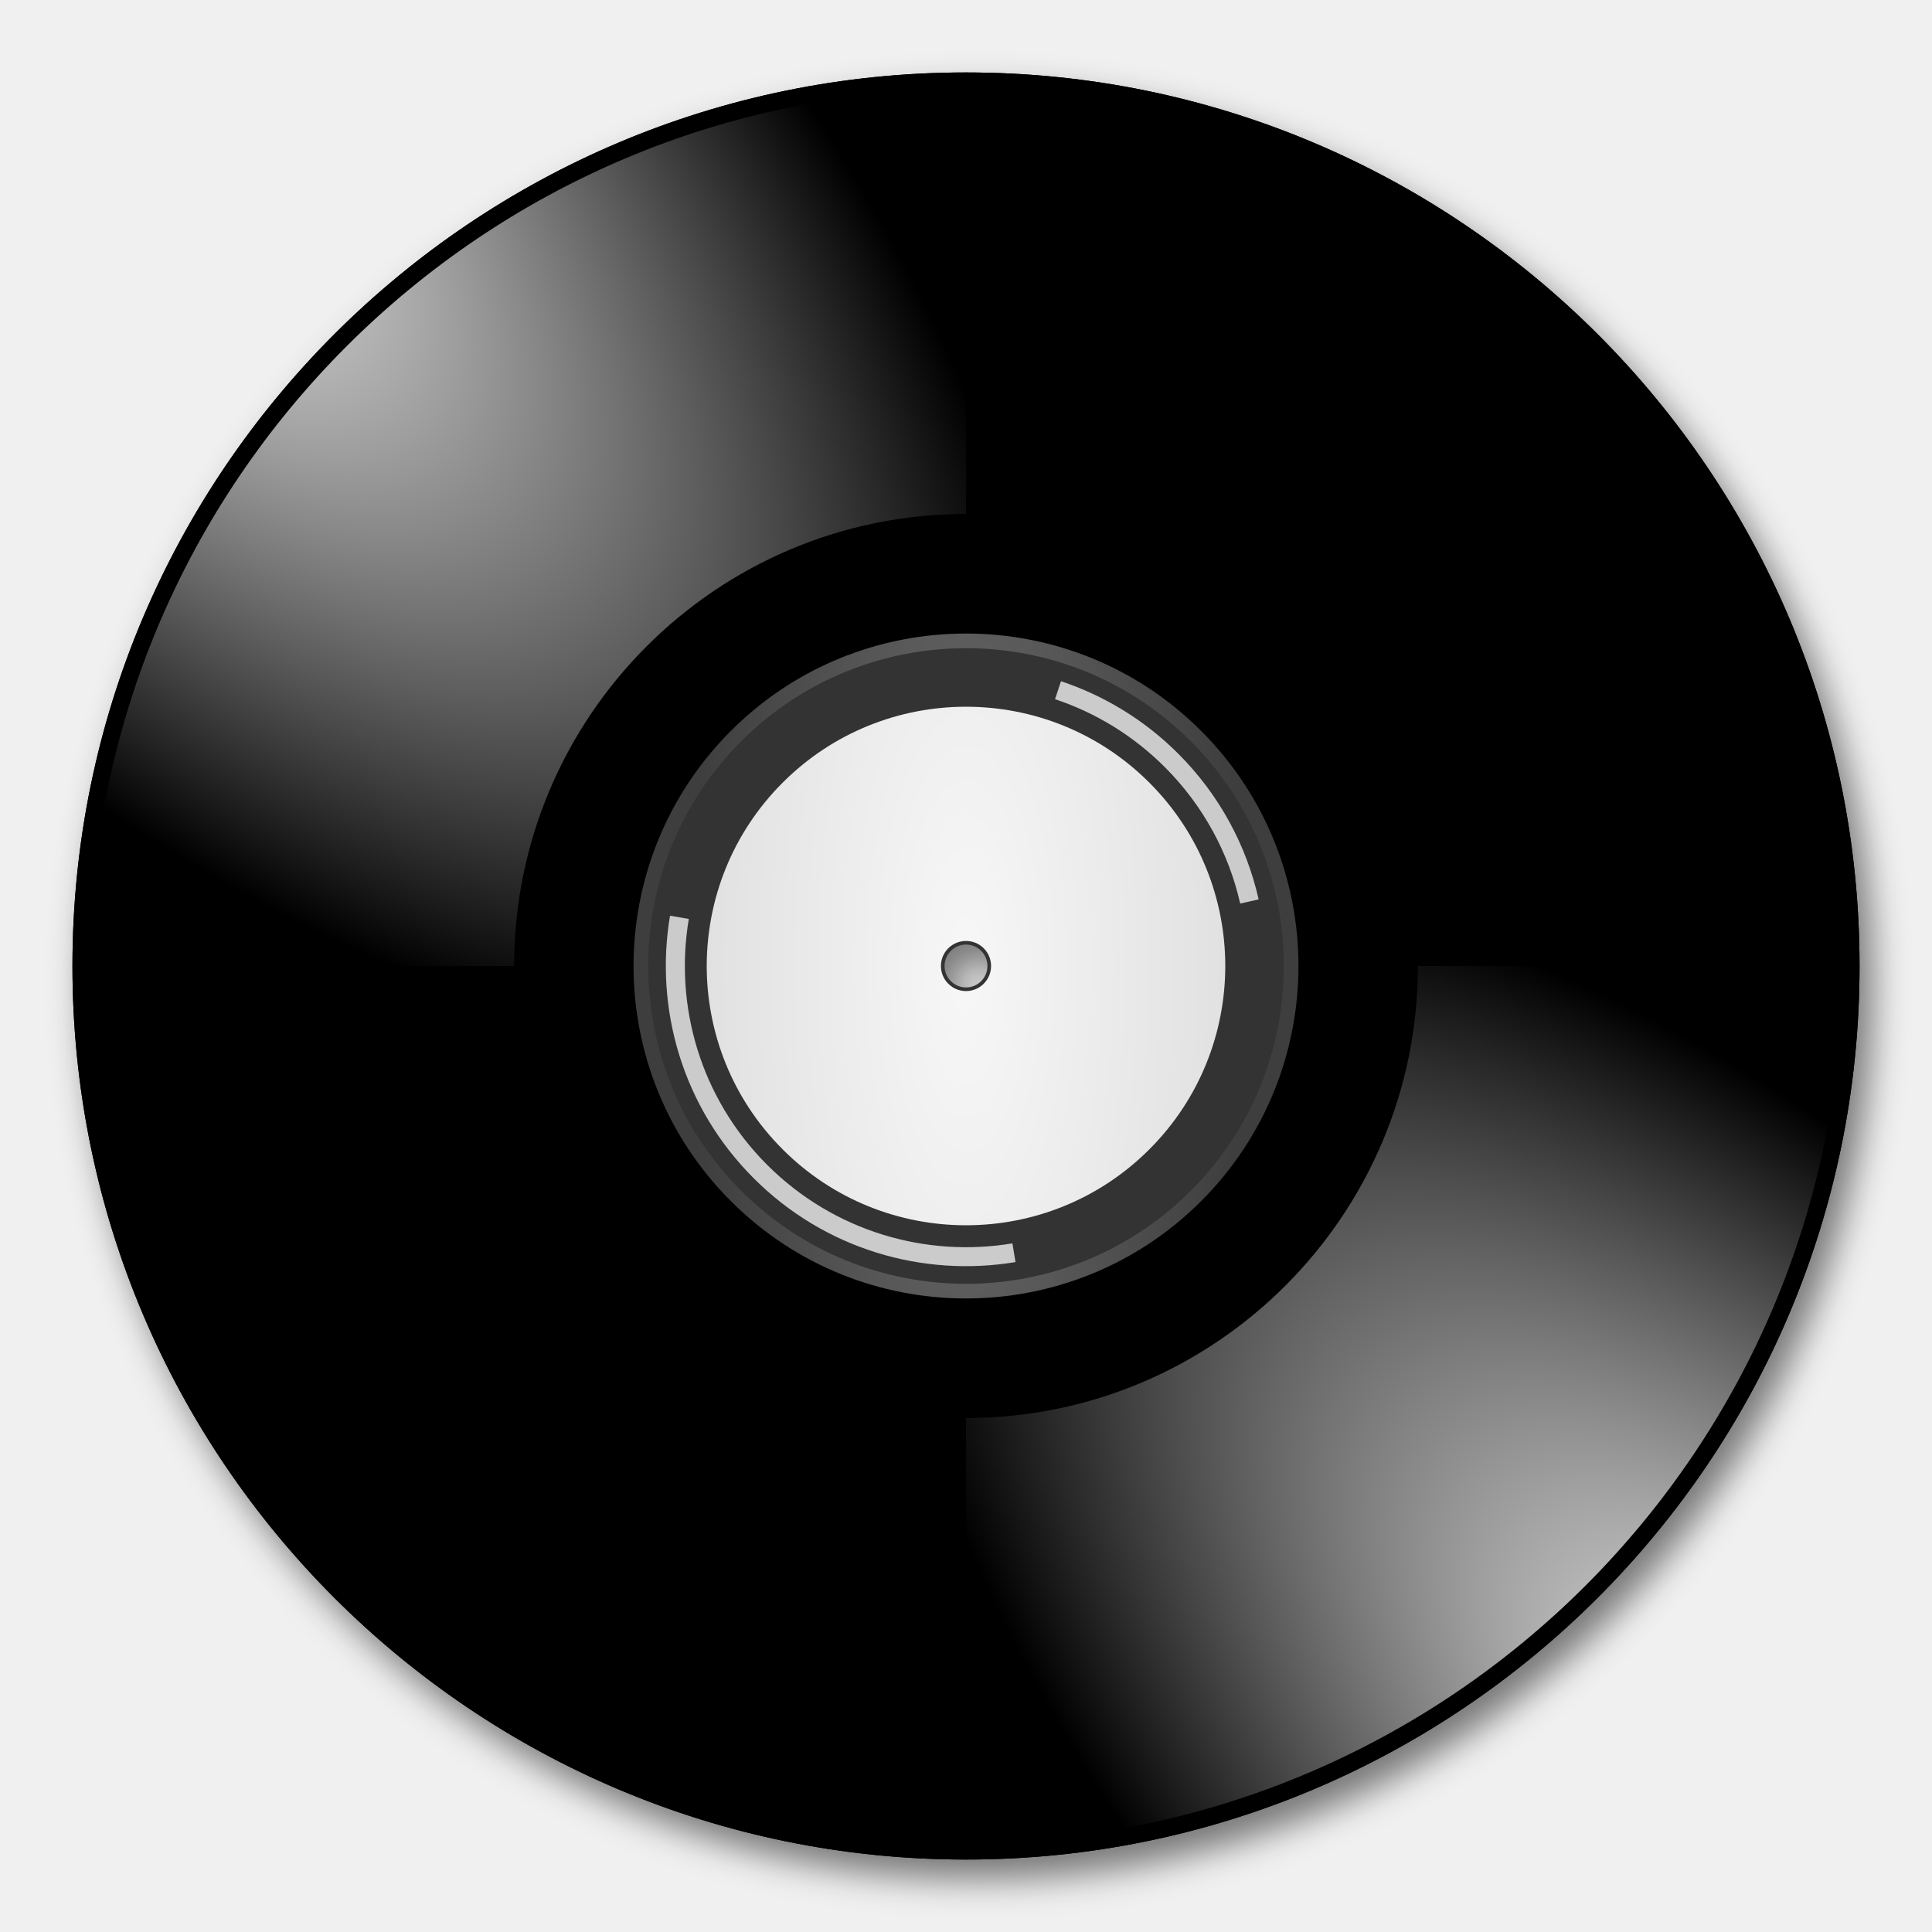
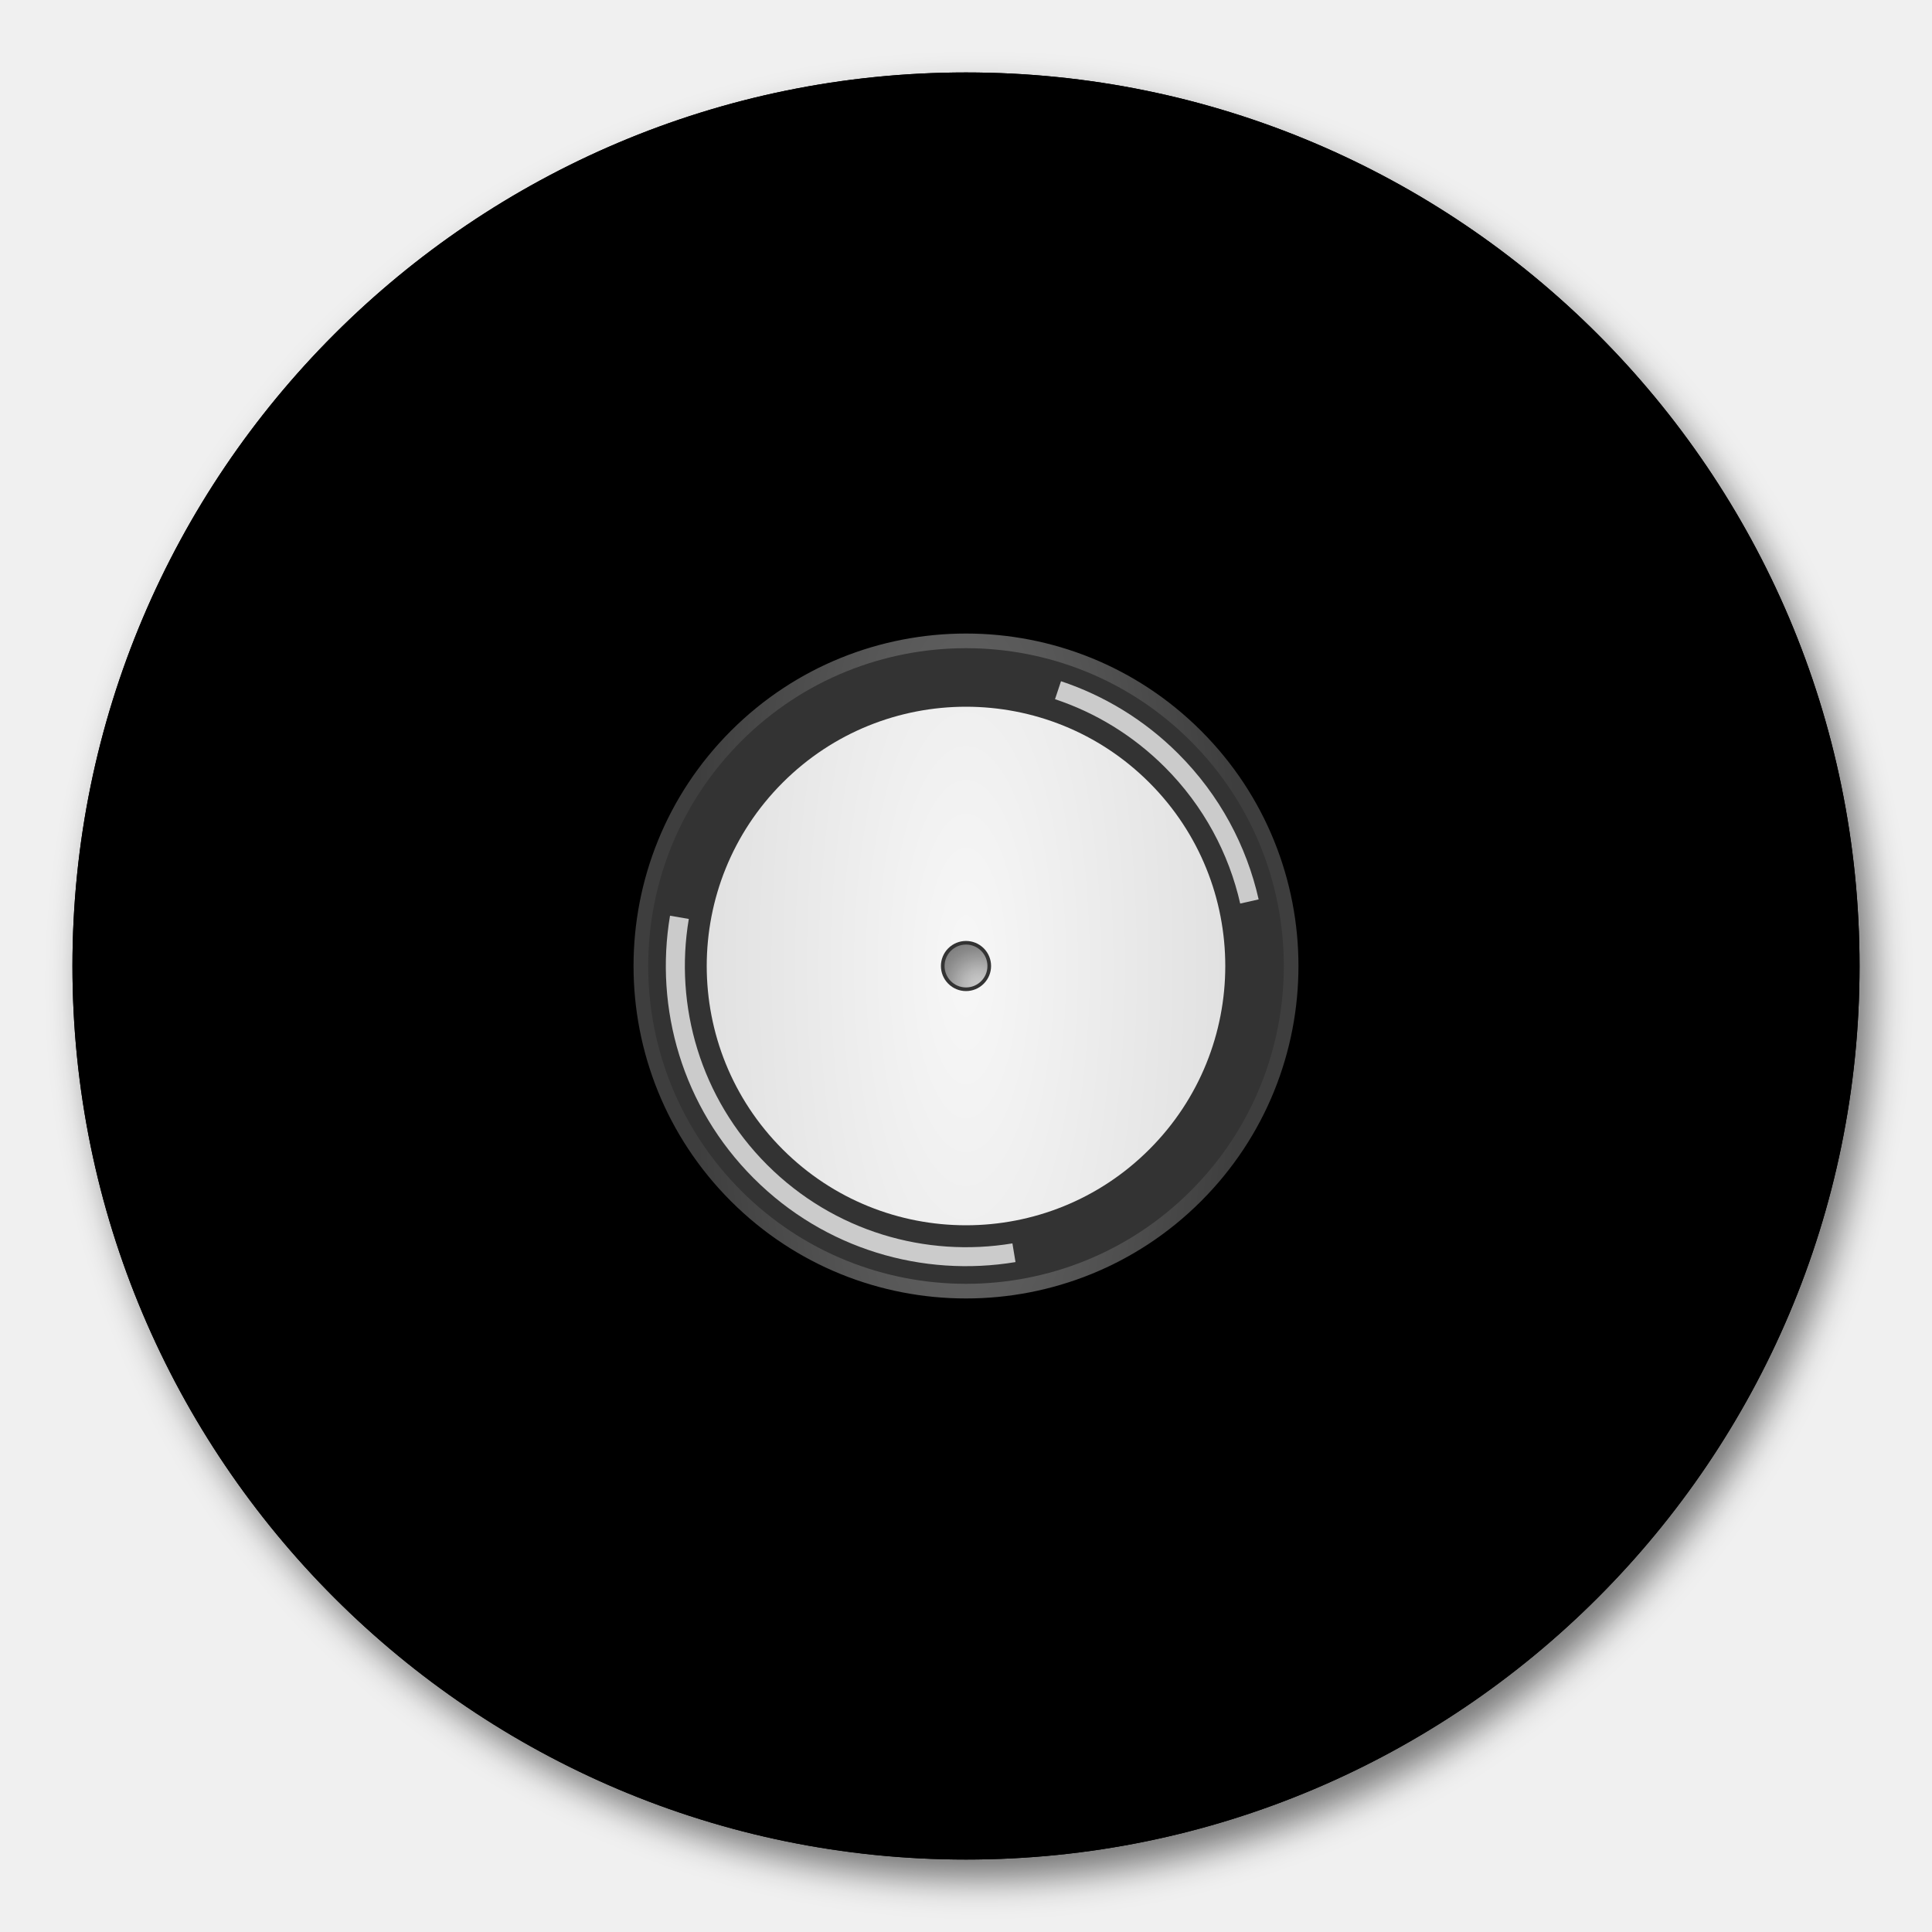
- <svg xmlns="http://www.w3.org/2000/svg" xmlns:xlink="http://www.w3.org/1999/xlink" id="svg2" viewBox="0 0 400 400" version="1.0">
+ <svg xmlns="http://www.w3.org/2000/svg" id="svg2" viewBox="0 0 400 400" version="1.0">
  <defs id="defs4">
    <linearGradient id="linearGradient3153">
      <stop id="stop3155" stop-color="#fff" offset="0" />
      <stop id="stop3157" stop-color="#fff" stop-opacity="0" offset="1" />
    </linearGradient>
    <filter id="filter3315">
      <feGaussianBlur id="feGaussianBlur3317" stdDeviation="3.7" />
    </filter>
-     <radialGradient id="radialGradient3328" xlink:href="#linearGradient3153" gradientUnits="userSpaceOnUse" cy="209.67" cx="289.43" gradientTransform="matrix(-.86959 .86959 -1.9615 -1.9615 681.51 178.14)" r="92.5" />
-     <radialGradient id="radialGradient3331" xlink:href="#linearGradient3153" gradientUnits="userSpaceOnUse" cy="209.67" cx="289.43" gradientTransform="matrix(.86959 -.86959 1.9615 1.9615 -281.51 221.86)" r="92.5" />
+     <radialGradient id="radialGradient3328" gradientUnits="userSpaceOnUse" cy="209.67" cx="289.43" gradientTransform="matrix(-.86959 .86959 -1.9615 -1.9615 681.51 178.14)" r="92.5" />
+     <radialGradient id="radialGradient3331" gradientUnits="userSpaceOnUse" cy="209.67" cx="289.43" gradientTransform="matrix(.86959 -.86959 1.9615 1.9615 -281.51 221.86)" r="92.5" />
    <radialGradient id="radialGradient3349" gradientUnits="userSpaceOnUse" cy="192.84" cx="199.28" gradientTransform="matrix(0 2.8729 -1 0 392.84 -372.51)" r="53.688">
      <stop id="stop3265" stop-color="#f7f7f7" offset="0" />
      <stop id="stop3267" stop-color="#e1e1e1" offset="1" />
    </radialGradient>
    <radialGradient id="radialGradient3352" gradientUnits="userSpaceOnUse" cy="192.84" cx="199.28" gradientTransform="matrix(0 2.7782 -.82388 0 358.88 -353.65)" r="68.844">
      <stop id="stop3275" stop-color="#6c6c6c" offset="0" />
      <stop id="stop3277" stop-color="#3e3e3e" offset="1" />
    </radialGradient>
  </defs>
  <g id="layer2" fill-rule="evenodd">
    <path id="path3309" filter="url(#filter3315)" d="m202.71 19c-102.12 0-185 82.88-185 185 0.004 102.12 82.88 185 185 185s185-82.88 185-185-82.88-185-185-185zm0 179.81c2.87 0 5.19 2.32 5.19 5.19s-2.32 5.19-5.19 5.19c-2.86 0-5.18-2.32-5.18-5.19s2.32-5.19 5.18-5.19z" style="color: #000000" fill-opacity=".509" />
    <path id="path3191" style="color: #000000" d="m200 15c-102.12 0-185 82.88-185 185s82.88 185 185 185 185-82.88 185-185-82.88-185-185-185zm0 179.81c2.87 0 5.19 2.32 5.19 5.19s-2.32 5.19-5.19 5.19-5.19-2.32-5.19-5.19 2.32-5.19 5.19-5.19z" />
    <path id="path3271" d="m200 132.66c-37.16 0-67.34 30.18-67.34 67.34s30.18 67.34 67.34 67.34 67.34-30.18 67.34-67.34-30.18-67.34-67.34-67.34zm0 62.9c2.45 0 4.44 1.99 4.44 4.44s-1.99 4.44-4.44 4.44-4.44-1.99-4.44-4.44 1.99-4.44 4.44-4.44z" style="color: #000000" fill="#333" />
    <path id="path3176" style="color: #000000" d="m200 15c-102.12 0-185 82.88-185 185s82.88 185 185 185 185-82.88 185-185-82.88-185-185-185zm0 3.594c100.15 0 181.44 81.257 181.44 181.41s-81.29 181.44-181.44 181.44-181.44-81.29-181.44-181.44c0.003-100.15 81.291-181.41 181.44-181.41z" />
    <path id="path3151" d="m293.56 200c0 51.65-41.91 93.59-93.56 93.59v87.85c100.15 0 181.44-81.29 181.44-181.44h-87.88z" style="color: #000000" fill="url(#radialGradient3331)" />
    <path id="path3193" d="m106.44 200c0-51.65 41.91-93.59 93.56-93.59v-87.848c-100.15 0-181.44 81.289-181.44 181.44h87.88z" style="color: #000000" fill="url(#radialGradient3328)" />
    <path id="path3215" d="m248.68 151.32c-26.87-26.87-70.49-26.87-97.36 0s-26.87 70.49 0 97.36 70.49 26.87 97.36 0 26.87-70.49 0-97.36zm-2.14 2.14c25.68 25.69 25.68 67.39 0 93.08-25.69 25.68-67.39 25.68-93.08 0-25.68-25.69-25.68-67.39 0-93.08 25.69-25.68 67.39-25.68 93.08 0z" style="color: #000000" fill="url(#radialGradient3352)" />
    <path id="path3223" d="m237.96 162.04c-20.95-20.96-54.97-20.96-75.92 0-20.96 20.95-20.96 54.97 0 75.92 20.95 20.96 54.97 20.96 75.92 0 20.96-20.95 20.96-54.97 0-75.92zm-34.29 34.29c2.03 2.03 2.03 5.31 0 7.34s-5.31 2.03-7.34 0-2.03-5.31 0-7.34c2.03-2.02 5.31-2.02 7.34 0z" style="color: #000000" fill="url(#radialGradient3349)" />
    <path id="path3230" opacity=".743" d="m243.95 156.05c-7.06-7.06-15.41-12.05-24.28-15.01l-1.24 3.72c8.31 2.76 16.12 7.46 22.74 14.07 8.05 8.06 13.25 17.89 15.6 28.24l3.82-0.86c-2.5-11.05-8.04-21.56-16.64-30.16z" style="color: #000000" fill="#fff" />
    <path id="path3232" opacity=".743" d="m142.61 190.26l-3.89-0.67c-3.23 19.18 2.54 39.58 17.33 54.36 14.74 14.75 35.07 20.53 54.2 17.35l-0.64-3.87c-17.92 2.98-36.96-2.45-50.78-16.26-13.85-13.86-19.25-32.95-16.22-50.91z" style="color: #000000" fill="#fff" />
  </g>
</svg>
